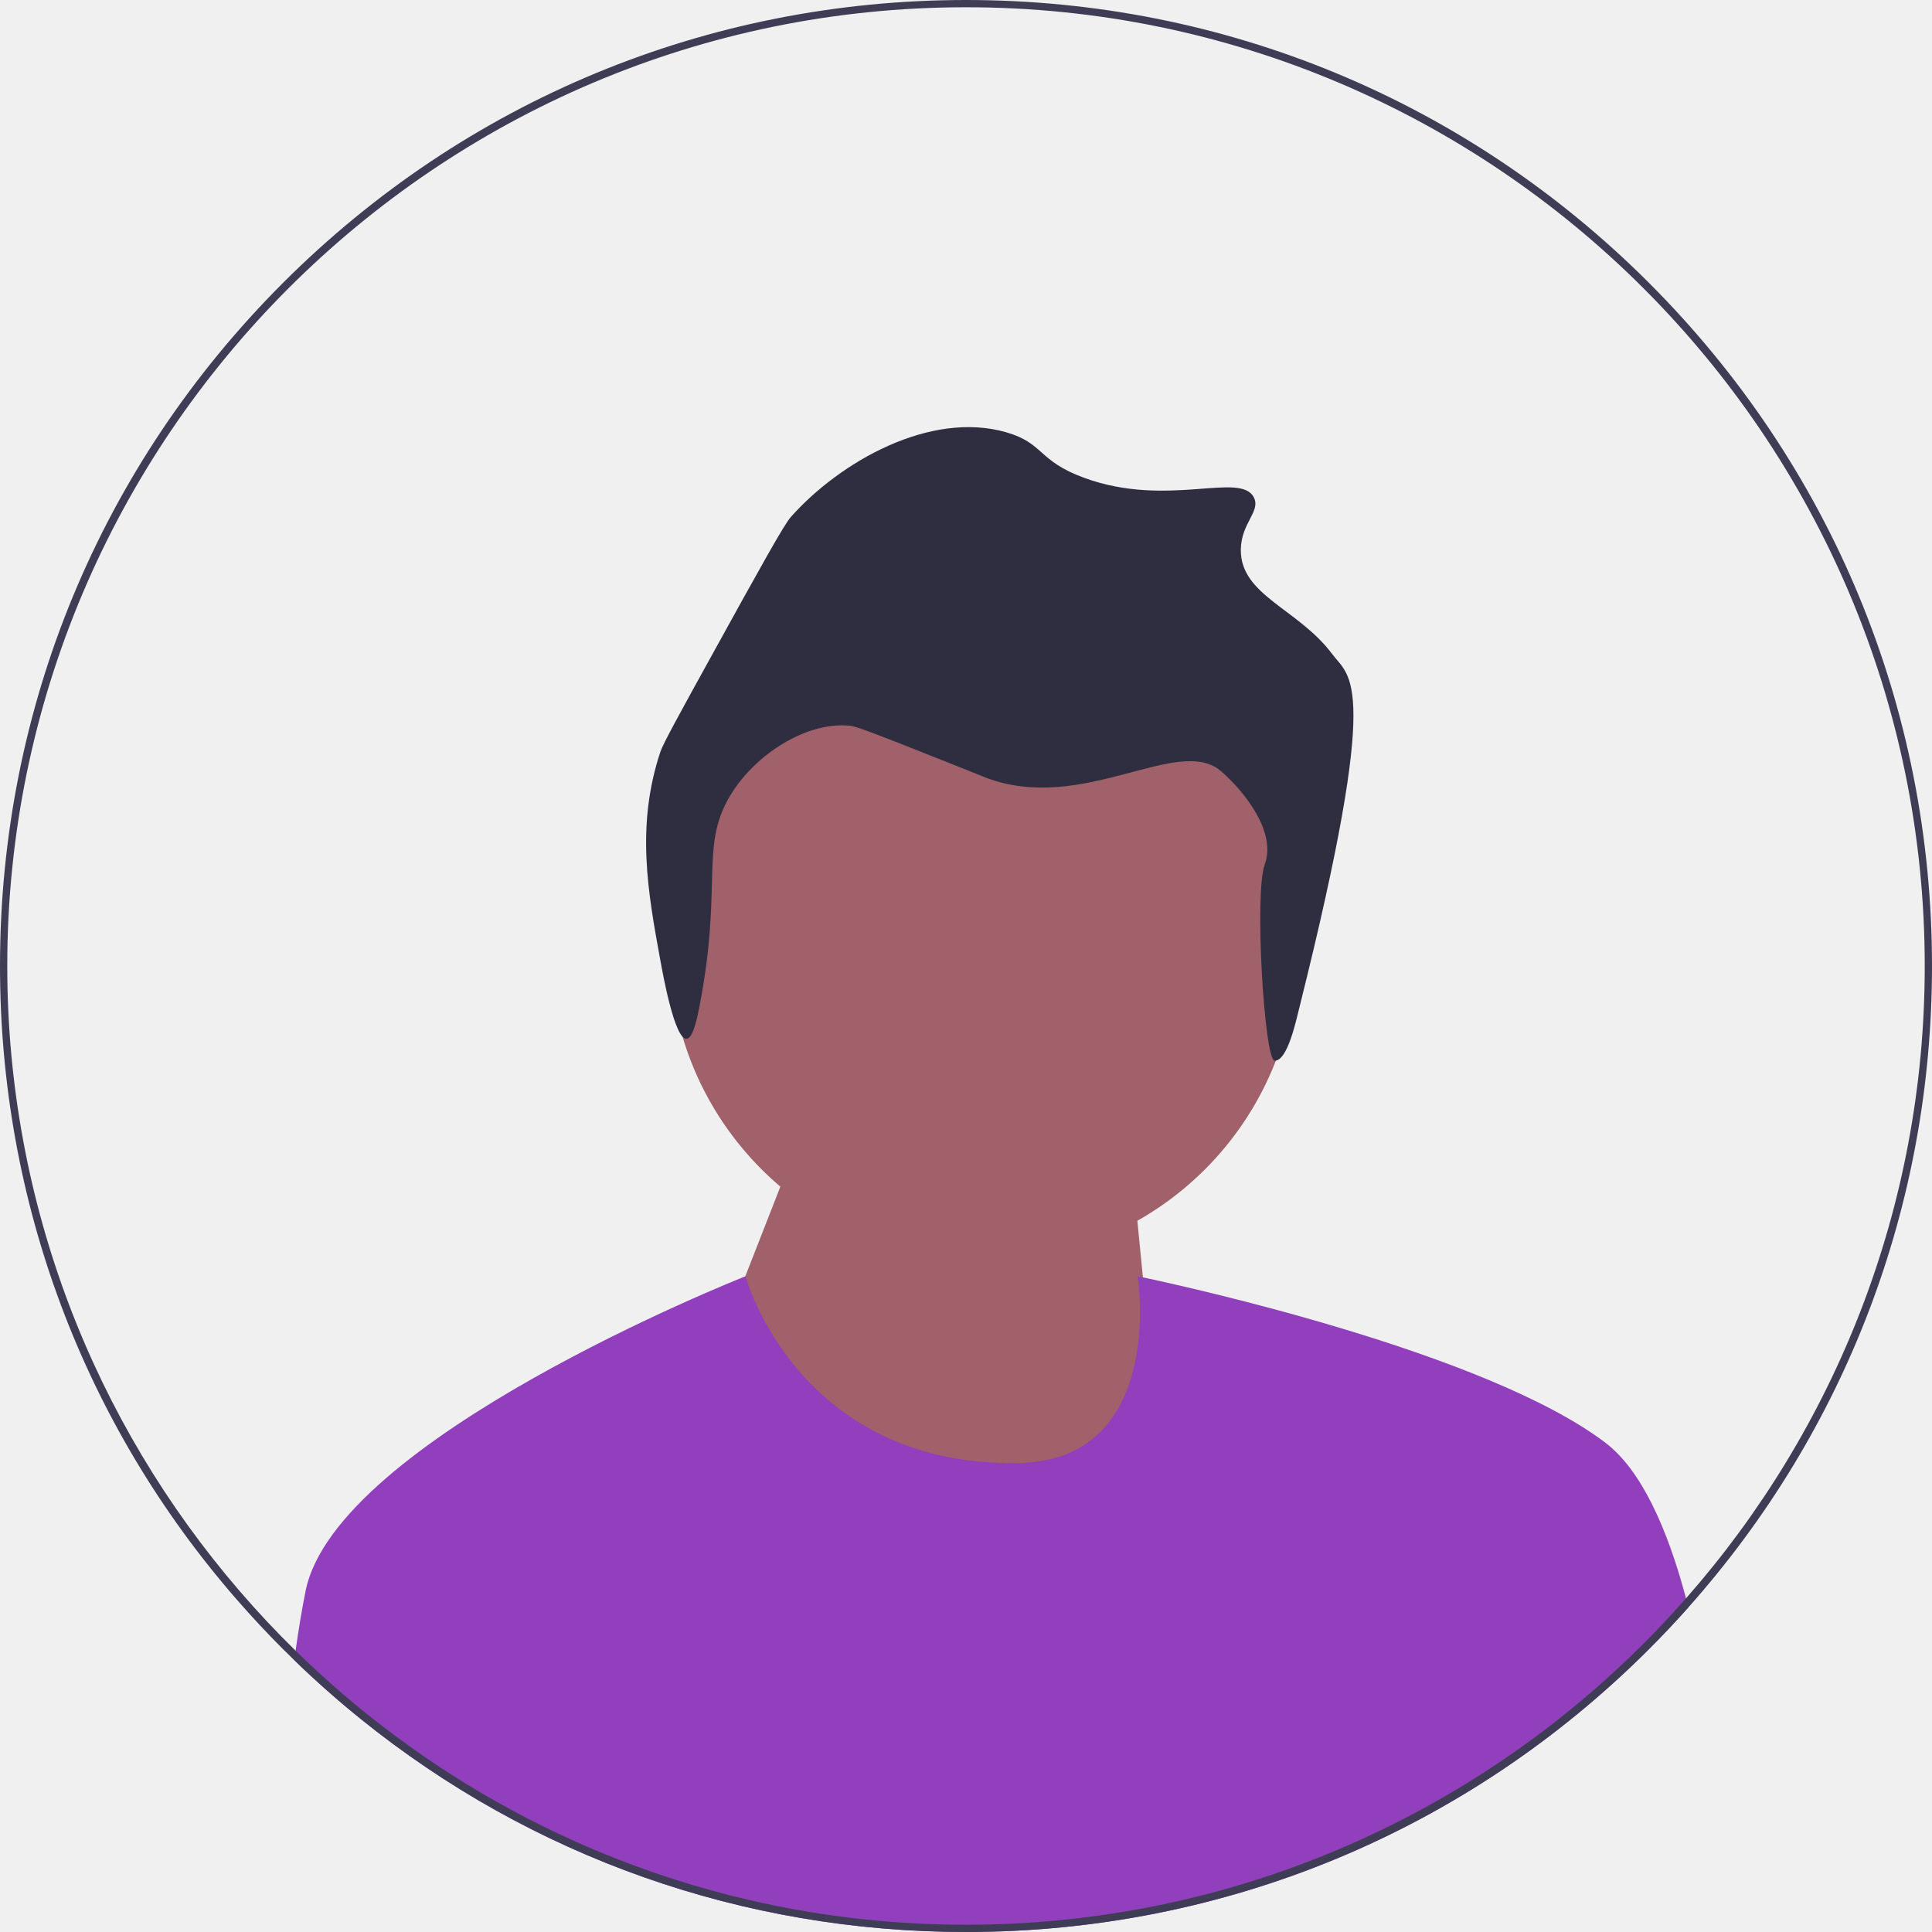
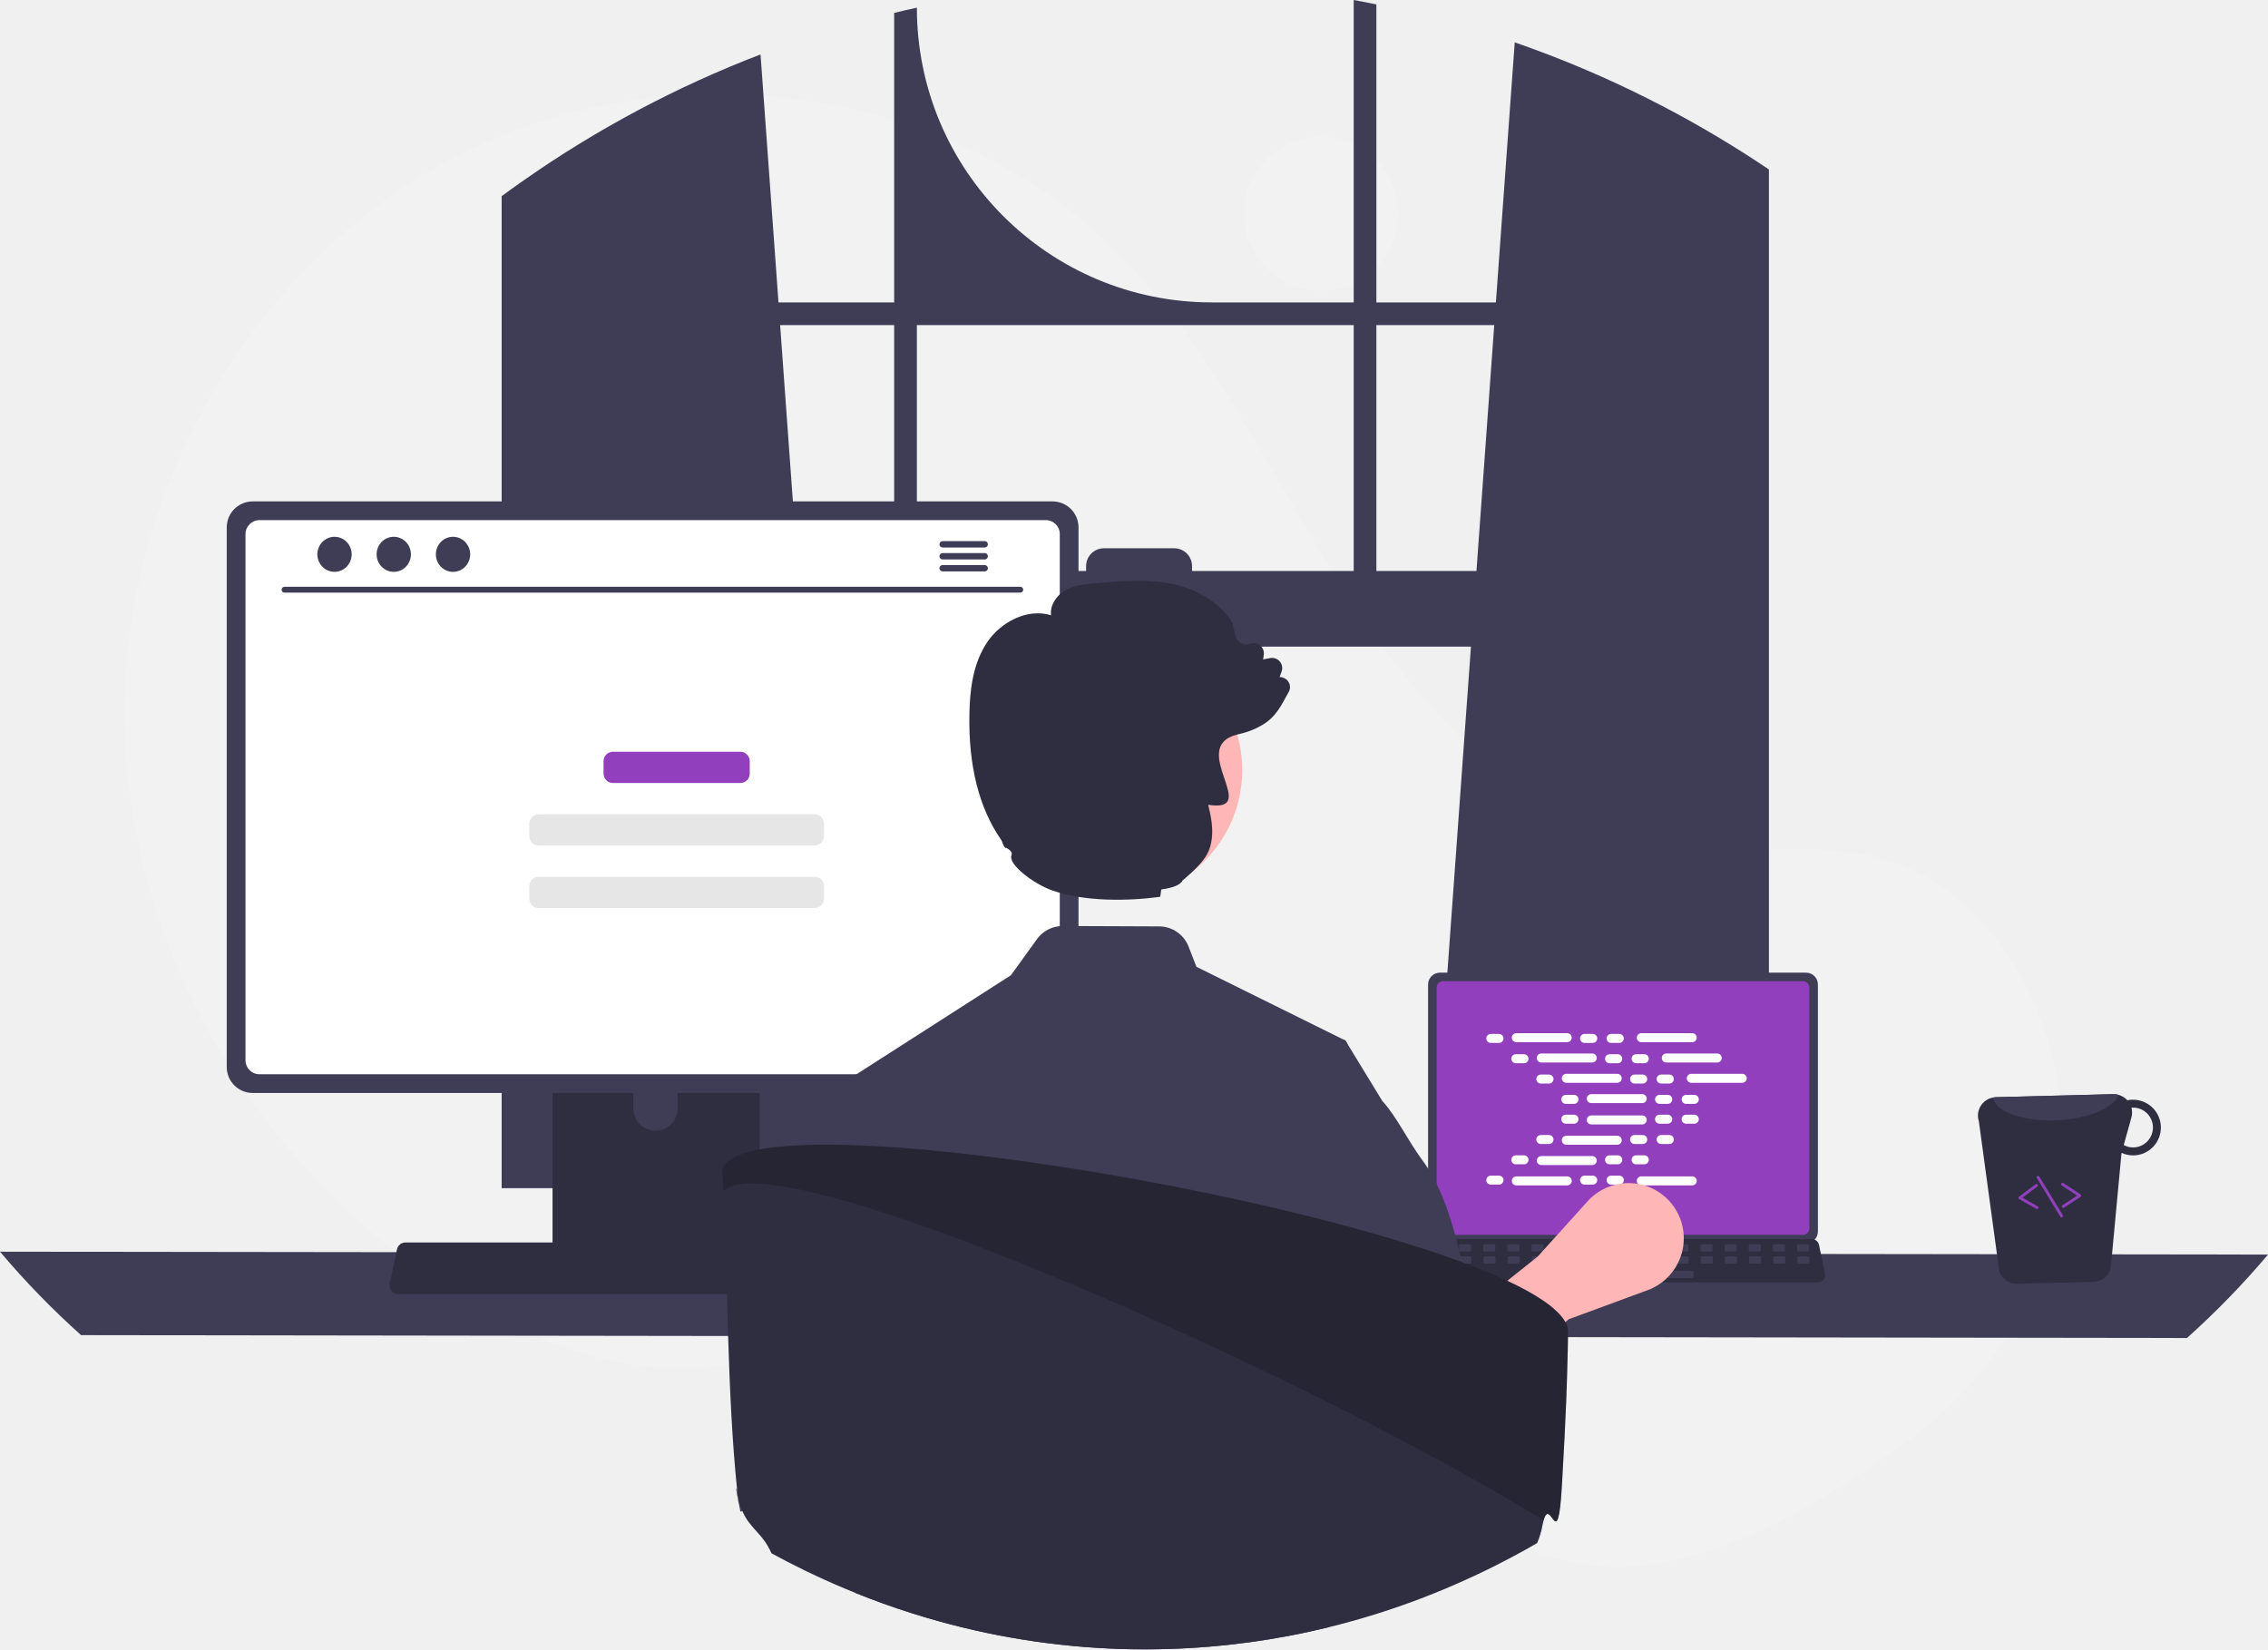
- <svg xmlns="http://www.w3.org/2000/svg" width="532" height="532" viewBox="0 0 532 532">
-   <g>
-     <g>
-       <circle cx="270.759" cy="260.929" r="86.349" fill="#a0616a" />
-       <polygon points="199.288 366.614 217.288 320.614 310.288 306.614 320.28 408.44 226.28 410.44 199.288 366.614" fill="#a0616a" />
-     </g>
-     <path d="M357.944,276.861c-1.121,4.49-3.386,15.18-6.924,15.232-2.89,.042-5.657-46.335-2.77-54.006,3.316-8.813-5.399-19.961-11.964-25.683-11.804-10.289-38.007,11.805-64.651,1.796-.706-.265-.566-.235-8.979-3.592-25.89-10.33-27.251-10.628-28.734-10.775-12.55-1.242-27.867,9.028-34.121,21.55-6.502,13.017-1.069,24.181-7.183,55.672-.712,3.671-1.831,8.902-3.592,8.979-3.218,.14-6.361-17.048-7.183-21.55-3.448-18.862-6.772-37.047,0-57.468,.739-2.227,5.292-10.495,14.367-26.938,13.074-23.688,19.65-35.577,21.55-37.713,13.629-15.326,38.436-29.307,59.264-23.346,10.527,3.013,8.64,7.857,21.55,12.571,23.008,8.401,43.005-1.873,46.693,5.388,1.954,3.846-3.512,7.017-3.592,14.367-.136,12.611,15.814,16.256,25.142,28.734,5.014,6.708,13.598,6.78-8.872,96.782l0,0Z" fill="#2f2e41" />
-   </g>
-   <path d="M464.92,442.61c-3.48,3.91-7.09,7.74-10.83,11.48-50.24,50.239-117.04,77.909-188.09,77.909-61.41,0-119.64-20.67-166.75-58.72-.03-.02-.05-.04-.08-.07-6.25-5.039-12.3-10.399-18.14-16.06,.11-.88,.23-1.75,.36-2.61,.82-5.8,1.73-11.33,2.75-16.42,8.35-41.72,118.22-85.52,121.08-86.66,.04-.01,.06-.02,.06-.02,0,0,14.14,52.12,74.73,51.45,41.27-.45,33.27-51.45,33.27-51.45,0,0,.5,.1,1.44,.3,11.92,2.53,94.68,20.71,127.33,45.521,9.95,7.56,17.09,23.66,22.22,42.859,.22,.82,.43,1.66,.65,2.49Z" fill="#913fbd" />
-   <path d="M454.09,77.91C403.85,27.671,337.05,0,266,0S128.15,27.671,77.91,77.91C27.67,128.15,0,194.95,0,266c0,64.851,23.05,126.16,65.29,174.57,4.03,4.63,8.24,9.14,12.62,13.521,1.03,1.029,2.07,2.06,3.12,3.06,5.84,5.66,11.89,11.021,18.14,16.06,.03,.03,.05,.051,.08,.07,47.11,38.05,105.34,58.72,166.75,58.72,71.05,0,137.85-27.67,188.09-77.909,3.74-3.74,7.35-7.57,10.83-11.48,43.37-48.72,67.08-110.84,67.08-176.61,0-71.05-27.67-137.85-77.91-188.09Zm10.18,362.21c-7.87,8.95-16.33,17.37-25.33,25.181-17.07,14.85-36.07,27.529-56.56,37.63-7.19,3.55-14.56,6.779-22.1,9.67-29.29,11.24-61.08,17.399-94.28,17.399-32.04,0-62.76-5.739-91.19-16.239-11.67-4.301-22.95-9.41-33.78-15.261-1.59-.859-3.17-1.729-4.74-2.619-8.26-4.681-16.25-9.79-23.92-15.311-10.99-7.88-21.35-16.59-30.98-26.03-5.4-5.29-10.56-10.8-15.49-16.529C26.09,391.771,2,331.65,2,266,2,120.431,120.43,2,266,2s264,118.431,264,264c0,66.66-24.83,127.62-65.73,174.12Z" fill="#3f3d56" />
+ <svg xmlns="http://www.w3.org/2000/svg" data-name="Layer 1" width="786.82" height="572.258" viewBox="0 0 786.82 572.258">
+   <circle cx="458.321" cy="74.182" r="26.701" fill="#f2f2f2" />
+   <path d="M872.038,661.023c39.688-30.229,58.644-81.025,46.776-129.482q-.442-1.806-.934-3.604c-7.867-28.763-27.332-56.101-55.7-65.291-23.82-7.717-49.82-1.783-74.669-4.851-48.781-6.024-86.601-45.494-113.211-86.819-26.611-41.325-47.062-87.583-82.422-121.724-58.285-56.275-153.362-68.391-225.627-31.76C293.987,254.121,247.955,335.391,249.918,416.386c1.963,80.995,50.046,158.432,119.875,199.517,25.652,15.093,55.321,25.785,84.848,22.044,25.62-3.246,48.899-17.013,74.399-21.1,40.091-6.426,79.927,11.701,114.603,32.824,34.676,21.123,68.17,46.16,107.574,55.952C789.478,715.131,836.881,687.801,872.038,661.023Z" transform="translate(-206.59 -163.8711)" fill="#f2f2f2" />
+   <path d="M815.016,219.191c-.87-.58-1.75-1.13-2.62-1.69a380.24,380.24,0,0,0-80.31-38.93l-6.54,90.22h-41.46v-103.39c-2.61-.54-5.24-1.05-7.87-1.53v104.92H626.946A102.27,102.27,0,0,1,524.676,166.521v-0c-2.64.57-5.26,1.18-7.88,1.83v100.44h-40.13l-6.23-86.03a380.858,380.858,0,0,0-81.94,43.53c-.44.3-.88.61-1.31.91-2.21,1.55-4.39,3.13-6.56,4.73v344.19h118.27l-2.09-28.95-11.5-158.95h231.59l-11.5,158.95-2.09,28.95h116.96v-353.45Q817.656,220.901,815.016,219.191Zm-298.22,142.78h-33.39l-6.17-85.3h39.56Zm159.42,0h-56.08v-1.69a6.18,6.18,0,0,0-6.19-6.18h-24.38a6.178,6.178,0,0,0-6.18,6.18v1.69h-58.71v-85.3h151.54Zm7.87,0v-85.3h40.89l-6.17,85.3Z" transform="translate(-206.59 -163.8711)" fill="#3f3d56" />
+   <path d="M206.59,598.162a289.003,289.003,0,0,0,28.12,28.95l730.58,1a289.003,289.003,0,0,0,28.12-28.95Z" transform="translate(-206.59 -163.8711)" fill="#3f3d56" />
+   <path d="M702.02,505.462v85.704a4.122,4.122,0,0,0,4.119,4.119H833.143a4.122,4.122,0,0,0,4.119-4.119v-85.704a4.124,4.124,0,0,0-4.119-4.115H706.139A4.124,4.124,0,0,0,702.02,505.462Z" transform="translate(-206.59 -163.8711)" fill="#3f3d56" />
+   <path d="M704.999,506.529V590.109a2.205,2.205,0,0,0,2.201,2.201H832.086a2.205,2.205,0,0,0,2.201-2.201V506.529a2.206,2.206,0,0,0-2.201-2.206H707.201A2.206,2.206,0,0,0,704.999,506.529Z" transform="translate(-206.59 -163.8711)" fill="#913fbd" />
+   <path d="M699.364,607.881a2.47,2.47,0,0,0,1.943.93H837.299a2.502,2.502,0,0,0,2.446-3.016l-2.111-10.027a2.507,2.507,0,0,0-1.558-1.818,2.425,2.425,0,0,0-.888-.168H703.41a2.424,2.424,0,0,0-.888.168,2.507,2.507,0,0,0-1.558,1.818l-2.111,10.027A2.501,2.501,0,0,0,699.364,607.881Z" transform="translate(-206.59 -163.8711)" fill="#2f2e41" />
+   <rect x="830.034" y="595.588" width="4.188" height="2.513" rx="0.488" transform="translate(1457.666 1029.819) rotate(-180)" fill="#3f3d56" />
+   <rect x="821.657" y="595.588" width="4.188" height="2.513" rx="0.488" transform="translate(1440.912 1029.819) rotate(-180)" fill="#3f3d56" />
+   <rect x="813.28" y="595.588" width="4.188" height="2.513" rx="0.488" transform="translate(1424.158 1029.819) rotate(-180)" fill="#3f3d56" />
+   <rect x="804.903" y="595.588" width="4.188" height="2.513" rx="0.488" transform="translate(1407.404 1029.819) rotate(-180)" fill="#3f3d56" />
+   <rect x="796.526" y="595.588" width="4.188" height="2.513" rx="0.488" transform="translate(1390.65 1029.819) rotate(-180)" fill="#3f3d56" />
+   <rect x="788.149" y="595.588" width="4.188" height="2.513" rx="0.488" transform="translate(1373.896 1029.819) rotate(-180)" fill="#3f3d56" />
+   <rect x="779.772" y="595.588" width="4.188" height="2.513" rx="0.488" transform="translate(1357.142 1029.819) rotate(-180)" fill="#3f3d56" />
+   <rect x="771.395" y="595.588" width="4.188" height="2.513" rx="0.488" transform="translate(1340.388 1029.819) rotate(-180)" fill="#3f3d56" />
+   <rect x="763.018" y="595.588" width="4.188" height="2.513" rx="0.488" transform="translate(1323.634 1029.819) rotate(-180)" fill="#3f3d56" />
+   <rect x="754.641" y="595.588" width="4.188" height="2.513" rx="0.488" transform="translate(1306.88 1029.819) rotate(-180)" fill="#3f3d56" />
+   <rect x="746.264" y="595.588" width="4.188" height="2.513" rx="0.488" transform="translate(1290.126 1029.819) rotate(-180)" fill="#3f3d56" />
+   <rect x="737.887" y="595.588" width="4.188" height="2.513" rx="0.488" transform="translate(1273.372 1029.819) rotate(-180)" fill="#3f3d56" />
+   <rect x="729.51" y="595.588" width="4.188" height="2.513" rx="0.488" transform="translate(1256.618 1029.819) rotate(-180)" fill="#3f3d56" />
+   <rect x="721.133" y="595.588" width="4.188" height="2.513" rx="0.488" transform="translate(1239.865 1029.819) rotate(-180)" fill="#3f3d56" />
+   <rect x="712.756" y="595.588" width="4.188" height="2.513" rx="0.488" transform="translate(1223.111 1029.819) rotate(-180)" fill="#3f3d56" />
+   <rect x="704.379" y="595.588" width="4.188" height="2.513" rx="0.488" transform="translate(1206.357 1029.819) rotate(-180)" fill="#3f3d56" />
+   <rect x="830.133" y="599.777" width="4.188" height="2.513" rx="0.488" transform="translate(1457.864 1038.196) rotate(-180)" fill="#3f3d56" />
+   <rect x="821.756" y="599.777" width="4.188" height="2.513" rx="0.488" transform="translate(1441.11 1038.196) rotate(-180)" fill="#3f3d56" />
+   <rect x="813.379" y="599.777" width="4.188" height="2.513" rx="0.488" transform="translate(1424.356 1038.196) rotate(-180)" fill="#3f3d56" />
+   <rect x="805.002" y="599.777" width="4.188" height="2.513" rx="0.488" transform="translate(1407.602 1038.196) rotate(-180)" fill="#3f3d56" />
+   <rect x="796.625" y="599.777" width="4.188" height="2.513" rx="0.488" transform="translate(1390.848 1038.196) rotate(-180)" fill="#3f3d56" />
+   <rect x="788.248" y="599.777" width="4.188" height="2.513" rx="0.488" transform="translate(1374.094 1038.196) rotate(-180)" fill="#3f3d56" />
+   <rect x="779.871" y="599.777" width="4.188" height="2.513" rx="0.488" transform="translate(1357.34 1038.196) rotate(-180)" fill="#3f3d56" />
+   <rect x="771.494" y="599.777" width="4.188" height="2.513" rx="0.488" transform="translate(1340.586 1038.196) rotate(-180)" fill="#3f3d56" />
+   <rect x="763.117" y="599.777" width="4.188" height="2.513" rx="0.488" transform="translate(1323.832 1038.196) rotate(-180)" fill="#3f3d56" />
+   <rect x="754.74" y="599.777" width="4.188" height="2.513" rx="0.488" transform="translate(1307.078 1038.196) rotate(-180)" fill="#3f3d56" />
+   <rect x="746.363" y="599.777" width="4.188" height="2.513" rx="0.488" transform="translate(1290.324 1038.196) rotate(-180)" fill="#3f3d56" />
+   <rect x="737.986" y="599.777" width="4.188" height="2.513" rx="0.488" transform="translate(1273.57 1038.196) rotate(-180)" fill="#3f3d56" />
+   <rect x="729.609" y="599.777" width="4.188" height="2.513" rx="0.488" transform="translate(1256.816 1038.196) rotate(-180)" fill="#3f3d56" />
+   <rect x="721.232" y="599.777" width="4.188" height="2.513" rx="0.488" transform="translate(1240.062 1038.196) rotate(-180)" fill="#3f3d56" />
+   <rect x="712.855" y="599.777" width="4.188" height="2.513" rx="0.488" transform="translate(1223.309 1038.196) rotate(-180)" fill="#3f3d56" />
+   <rect x="704.478" y="599.777" width="4.188" height="2.513" rx="0.488" transform="translate(1206.555 1038.196) rotate(-180)" fill="#3f3d56" />
+   <rect x="760.604" y="604.803" width="33.508" height="2.513" rx="0.488" transform="translate(1348.126 1048.248) rotate(-180)" fill="#3f3d56" />
+   <rect x="515.631" y="358.737" width="5.966" height="3.122" rx="1.561" fill="#fff" />
+   <rect x="548.154" y="358.737" width="5.966" height="3.122" rx="1.561" fill="#fff" />
+   <rect x="557.369" y="358.737" width="5.966" height="3.122" rx="1.561" fill="#fff" />
+   <rect x="524.477" y="358.477" width="20.796" height="3.122" rx="1.561" fill="#fff" />
+   <rect x="567.841" y="358.477" width="20.796" height="3.122" rx="1.561" fill="#fff" />
+   <rect x="524.304" y="365.784" width="5.966" height="3.122" rx="1.561" fill="#fff" />
+   <rect x="556.827" y="365.784" width="5.966" height="3.122" rx="1.561" fill="#fff" />
+   <rect x="566.042" y="365.784" width="5.966" height="3.122" rx="1.561" fill="#fff" />
+   <rect x="533.15" y="365.523" width="20.796" height="3.122" rx="1.561" fill="#fff" />
+   <rect x="576.514" y="365.523" width="20.796" height="3.122" rx="1.561" fill="#fff" />
+   <rect x="532.977" y="372.83" width="5.966" height="3.122" rx="1.561" fill="#fff" />
+   <rect x="565.5" y="372.83" width="5.966" height="3.122" rx="1.561" fill="#fff" />
+   <rect x="574.715" y="372.83" width="5.966" height="3.122" rx="1.561" fill="#fff" />
+   <rect x="541.823" y="372.57" width="20.796" height="3.122" rx="1.561" fill="#fff" />
+   <rect x="585.187" y="372.57" width="20.796" height="3.122" rx="1.561" fill="#fff" />
+   <rect x="541.649" y="379.877" width="5.966" height="3.122" rx="1.561" fill="#fff" />
+   <rect x="574.172" y="379.877" width="5.966" height="3.122" rx="1.561" fill="#fff" />
+   <rect x="583.387" y="379.877" width="5.966" height="3.122" rx="1.561" fill="#fff" />
+   <rect x="550.496" y="379.617" width="20.796" height="3.122" rx="1.561" fill="#fff" />
+   <rect x="548.154" y="407.898" width="5.966" height="3.122" rx="1.561" fill="#fff" />
+   <rect x="557.369" y="407.898" width="5.966" height="3.122" rx="1.561" fill="#fff" />
+   <rect x="567.841" y="408.158" width="20.796" height="3.122" rx="1.561" fill="#fff" />
+   <rect x="515.631" y="407.898" width="5.966" height="3.122" rx="1.561" fill="#fff" />
+   <rect x="524.477" y="408.158" width="20.796" height="3.122" rx="1.561" fill="#fff" />
+   <rect x="524.304" y="400.851" width="5.966" height="3.122" rx="1.561" fill="#fff" />
+   <rect x="556.827" y="400.851" width="5.966" height="3.122" rx="1.561" fill="#fff" />
+   <rect x="566.042" y="400.851" width="5.966" height="3.122" rx="1.561" fill="#fff" />
+   <rect x="533.15" y="401.111" width="20.796" height="3.122" rx="1.561" fill="#fff" />
+   <rect x="532.977" y="393.804" width="5.966" height="3.122" rx="1.561" fill="#fff" />
+   <rect x="565.5" y="393.804" width="5.966" height="3.122" rx="1.561" fill="#fff" />
+   <rect x="574.715" y="393.804" width="5.966" height="3.122" rx="1.561" fill="#fff" />
+   <rect x="541.823" y="394.064" width="20.796" height="3.122" rx="1.561" fill="#fff" />
+   <rect x="541.649" y="386.758" width="5.966" height="3.122" rx="1.561" fill="#fff" />
+   <rect x="574.172" y="386.758" width="5.966" height="3.122" rx="1.561" fill="#fff" />
+   <rect x="583.387" y="386.758" width="5.966" height="3.122" rx="1.561" fill="#fff" />
+   <rect x="550.496" y="387.018" width="20.796" height="3.122" rx="1.561" fill="#fff" />
+   <path d="M711.507,654.353l-13.35-21.102,41.902-33.403,17.295-19.161a19.161,19.161,0,0,1,32.418,6.828h0a19.161,19.161,0,0,1-11.57,23.991l-27.349,10.075Z" transform="translate(-206.59 -163.8711)" fill="#ffb6b6" />
+   <path d="M398.28,501.352v102.56h71.85v-102.56a3.448,3.448,0,0,0-2.43-3.3,3.175,3.175,0,0,0-1.03-.16H401.75A3.463,3.463,0,0,0,398.28,501.352Zm28.04,35.24a7.67,7.67,0,0,1,15.34,0v11.9a7.67,7.67,0,0,1-15.34,0Z" transform="translate(-206.59 -163.8711)" fill="#2f2e41" />
+   <path d="M398.06,600.632v9.89a1.946,1.946,0,0,0,1.93,1.94h68.43a1.94,1.94,0,0,0,1.93-1.94v-9.89Z" transform="translate(-206.59 -163.8711)" fill="#3f3d56" />
+   <path d="M285.25,346.832V534.092a9.007,9.007,0,0,0,9,9h277.5a9.007,9.007,0,0,0,9-9V346.832a9.011,9.011,0,0,0-9-8.99H294.25A9.012,9.012,0,0,0,285.25,346.832Z" transform="translate(-206.59 -163.8711)" fill="#3f3d56" />
+   <path d="M291.76,349.162v182.62a4.818,4.818,0,0,0,4.81,4.81H569.44a4.818,4.818,0,0,0,4.81-4.81v-182.62a4.82,4.82,0,0,0-4.81-4.82H296.57A4.821,4.821,0,0,0,291.76,349.162Z" transform="translate(-206.59 -163.8711)" fill="#fff" />
+   <path d="M342.4,611.792a2.948,2.948,0,0,0,2.32,1.11h162.34a2.987,2.987,0,0,0,2.92-3.6l-2.52-11.97a2.993,2.993,0,0,0-1.86-2.17,2.895,2.895,0,0,0-1.06-.2H347.23a2.894,2.894,0,0,0-1.06.2,2.992,2.992,0,0,0-1.86,2.17l-2.52,11.97A2.985,2.985,0,0,0,342.4,611.792Z" transform="translate(-206.59 -163.8711)" fill="#2f2e41" />
+   <path d="M560.585,369.499H305.261a1.016,1.016,0,0,1,0-2.031H560.585a1.016,1.016,0,0,1,0,2.031Z" transform="translate(-206.59 -163.8711)" fill="#3f3d56" />
+   <ellipse cx="116.051" cy="192.33" rx="5.95" ry="6.083" fill="#3f3d56" />
+   <ellipse cx="136.607" cy="192.33" rx="5.95" ry="6.083" fill="#3f3d56" />
+   <ellipse cx="157.163" cy="192.33" rx="5.95" ry="6.083" fill="#3f3d56" />
+   <path d="M548.206,351.622h-14.6a1.105,1.105,0,0,0,0,2.21h14.6a1.105,1.105,0,0,0,0-2.21Z" transform="translate(-206.59 -163.8711)" fill="#3f3d56" />
+   <path d="M548.206,355.772h-14.6a1.105,1.105,0,0,0,0,2.21h14.6a1.105,1.105,0,0,0,0-2.21Z" transform="translate(-206.59 -163.8711)" fill="#3f3d56" />
+   <path d="M548.206,359.922h-14.6a1.105,1.105,0,0,0,0,2.21h14.6a1.105,1.105,0,0,0,0-2.21Z" transform="translate(-206.59 -163.8711)" fill="#3f3d56" />
+   <path d="M900.186,604.972a6.416,6.416,0,0,0,6.183,4.331l26.492-.682a6.329,6.329,0,0,0,5.981-4.657l3.749-40.087a9.794,9.794,0,0,0,4.238.871,9.661,9.661,0,1,0-.485-19.317,8.184,8.184,0,0,0-1.736.181,6.548,6.548,0,0,0-4.874-2.103l-40.751,1.052a5.853,5.853,0,0,0-1.005.125,6.365,6.365,0,0,0-4.873,8.265Zm43.173-43.817,2.668-9.553a6.506,6.506,0,0,0,.02-3.375c.129-0.0.244-.062.373-.062a6.91,6.91,0,0,1,.324,13.817A6.505,6.505,0,0,1,943.359,561.156Z" transform="translate(-206.59 -163.8711)" fill="#2f2e41" />
+   <path d="M897.978,544.686c.868,4.964,10.629,8.454,22.366,7.847,10.793-.497,19.617-4.287,21.234-8.778a6.025,6.025,0,0,0-1.844-.246l-40.751,1.052A5.853,5.853,0,0,0,897.978,544.686Z" transform="translate(-206.59 -163.8711)" fill="#3f3d56" />
+   <path d="M922.494,582.944a.497.497,0,0,0,.151-.066l5.753-3.766a.499.499,0,0,0,0-.836l-5.98-3.917a.5.5,0,1,0-.548.836l5.341,3.498-5.114,3.348a.5.5,0,0,0,.396.903Z" transform="translate(-206.59 -163.8711)" fill="#913fbd" />
+   <path d="M913.408,583.363a.5.5,0,0,0,.126-.918l-5.303-3.04,5.126-3.807a.5.5,0,1,0-.596-.802l-5.739,4.263a.5.5,0,0,0,.049.835l5.965,3.42A.5.5,0,0,0,913.408,583.363Z" transform="translate(-206.59 -163.8711)" fill="#913fbd" />
+   <path d="M921.922,586.244a.482.482,0,0,0,.137-.058.5.5,0,0,0,.168-.687l-8.155-13.408a.5.5,0,0,0-.854.521l8.155,13.408A.5.5,0,0,0,921.922,586.244Z" transform="translate(-206.59 -163.8711)" fill="#913fbd" />
+   <rect x="209.385" y="260.827" width="50.719" height="10.846" rx="3.264" fill="#913fbd" />
+   <rect x="183.626" y="282.519" width="102.236" height="10.846" rx="3.264" fill="#e6e6e6" />
+   <rect x="183.626" y="304.21" width="102.236" height="10.846" rx="3.264" fill="#e6e6e6" />
+   <path d="M497.301,540.717l.217.684.011.023,6.525,19.838,7.506,22.861,14.123,42.961.137,6.673v.023l1.049,53.684-2.909,7.278,3.274,11.932s-1.506-18.037-9.582-7.679c-4.574,5.886-9.925,11.91-14.317,17.556q9.6,3.884,19.507,7.027c1.426.456,2.863.89,4.301,1.323q.462.137.924.274a266.863,266.863,0,0,0,67.351,10.826c1.186.034,2.35.057,3.479.08.399.011.787.023,1.175.023,1.278.011,2.544.023,3.822.023q3.867,0,7.7-.114a266.853,266.853,0,0,0,56.091-7.586c-.125-7.586-.468-16.45-.958-25.918-.228-4.643-5.35-9.674-5.658-14.533-.217-3.65,4.381-7.084,4.141-10.792-1.551-22.827-3.491-14.064-4.928-30.229q-.222-2.379-.411-4.552c-.924-10.381-1.563-16.872-1.563-16.872l6.137-38.683,9.639-60.734-.742-1.221-.833-.411-50.844-25.165-2.761-7.073a10.979,10.979,0,0,0-10.141-6.947l-33.493-.137a10.931,10.931,0,0,0-8.909,4.529l-9.069,12.56Z" transform="translate(-206.59 -163.8711)" fill="#3f3d56" />
+   <path d="M533.407,617.525,525.82,633.758l-5.179,11.088-8.909,46.646-4.46,4.734L503.45,679.467l-39.998,8.881c-1.312-7.29-.351.247-1.161-7.75.228-.228.468-.456.707-.685.639-.593,1.175-1.152,1.164-1.688-.456-27.584.913-74.526,12.343-102.966a60.053,60.053,0,0,1,7.027-13.107c.228-.308.445-.616.662-.924,5.27-7.381,8.601-14.647,13.324-19.815v-.011a.53.53,0,0,0,.08-.08.157.157,0,0,0,.046-.034l32.443-17.203,1.392,39.105.992,28.109Z" transform="translate(-206.59 -163.8711)" fill="#3f3d56" />
+   <path d="M650.391,622.135l9.476,20.275,3.307,7.061,8.907,46.642,4.446,4.723,3.83-16.755,1.8-.369,32.459-6.722,9.461,30.046a17.984,17.984,0,0,0-3.261-22.506c-.646-.585-1.184-1.154-1.169-1.692.538-32.443-1.446-91.684-19.367-116.066-5.692-7.738-9.107-15.445-14.076-20.829-.015-.015-.015-.031-.031-.031L674.081,526.114l-.738-1.215-.831-.415Z" transform="translate(-206.59 -163.8711)" fill="#3f3d56" />
+   <circle id="a657ec4b-47ce-4d2a-9c58-81a811696ca9" data-name="Ellipse 5" cx="386.397" cy="267.201" r="44.558" fill="#ffb6b6" />
+   <path d="M653.212,399.948a3.759,3.759,0,0,0-2.69-1.19l.67-1.86a3.528,3.528,0,0,0-3.96-4.7l-2.44.47.23-1.63a3.534,3.534,0,0,0-4.73-3.82,3.766,3.766,0,0,1-3.24-.23,3.846,3.846,0,0,1-1.92-2.61l-.85-4.1-.09-.22c-4.14-6.9-12.1-11.92-21.84-13.76-8.67-1.65-17.56-.81-26.13-.02-3.4.32-7.24.68-10.44,2.64-2.72,1.68-5.02,5.04-4.55,8.43-8.45-2.59-17.51,2.58-22,9.1-5.32,7.76-6.19,17.48-6.33,25.08-.38,17.98,3.33,32.69,11,43.73.56.8.7,2.47,1.81,3.03l-.23-.37c1.24.62,2.5,1.62,2.03,2.69-1.35,3.08,7.62,9.89,13.94,12.14,11.53,4.11,26.86,3.76,37.64,2.28l.38-2.55c3.89-.53,6.63-1.54,7.4-3.12,1.36-1.16,2.52-2.2,3.53-3.16l.01-.01c.02-.02.06-.05.08-.07,4.87-4.67,6-7.33,6.51-11.38.49-3.97-.38-8-1.27-11.63,18.74,2.9-7.38-19.96,10.08-24.38a5.434,5.434,0,0,1,.61-.15c.51-.12,1.02-.24,1.51-.38a26.448,26.448,0,0,0,6.72-2.87c4.88-2.97,6.49-6.91,9.01-11.35A3.427,3.427,0,0,0,653.212,399.948Z" transform="translate(-206.59 -163.8711)" fill="#2f2e41" />
+   <path d="M750.582,625.308c-.01,1.75-.03,4.2-.11,7.23q-.015.63-.03,1.29c-.13,5.57-.26,10.24-.47,15.43-.01.36-.02.71-.04,1.07-.28,7.24-.72,15.67-1.48,29.02-1.41,24.66-3.87,3.39-6.34,12.04-.12.43-.25.94-.37,1.54a27.916,27.916,0,0,1-1.88,6.33c-1.31.78-2.66,1.53-3.99,2.28-3.79,2.11-7.64,4.14-11.52,6.07-2.18,1.08-4.37,2.14-6.57,3.16-.35.16-.69.32-1.03.47a270.887,270.887,0,0,1-34.75,13.26c-2.32.7-4.63,1.38-6.97,2.01-2.44.68-4.88,1.32-7.35,1.92a266.893,266.893,0,0,1-56.09,7.59c-2.55.08-5.12.11-7.7.11-1.28,0-2.54-.01-3.82-.02-.39,0-.78-.01-1.17-.02-1.13-.03-2.3-.05-3.48-.08a266.663,266.663,0,0,1-67.35-10.83l-.93-.27c-1.44-.44-2.87-.87-4.3-1.33q-9.9-3.135-19.51-7.02-7.335-2.955-14.5-6.34a.339.339,0,0,1-.12-.06c-1-.46-2.01-.94-3.01-1.43-.13-.07-.27-.14-.41-.21q-5.595-2.73-11.07-5.72c-3.07-7.05-7.39-8.4-10.07-14.6a25.874,25.874,0,0,1-1.68-5.74c0-.02-.01-.04-.01-.07.28,3.72-1.19-6.6-.01-.04-.01-.12-.02-.25-.03-.4-.03-.36-.07-.8-.13-1.35-3.43-33.49-3.21-71.79-4.7-103.35q-.15-3.06-.31-5.86c-.03-.62-.07-1.23-.11-1.83.07-.18.15-.37.24-.55a1.002,1.002,0,0,1,.07-.15,1.623,1.623,0,0,1,.1-.18c.02-.03.05-.07.07-.1a.917.917,0,0,1,.05-.1c.09-.14.19-.29.3-.43.05-.06.09-.11.14-.16a.808.808,0,0,1,.12-.14.637.637,0,0,1,.11-.13c.04-.04.08-.09.13-.14a.302.302,0,0,1,.08-.08,2.033,2.033,0,0,1,.26-.25,9.624,9.624,0,0,1,1.14-.9c.14-.09.29-.18.43-.28a19.135,19.135,0,0,1,3.17-1.52c.38-.14.76-.27,1.17-.41.15-.04.29-.09.44-.14.22-.07.44-.14.67-.19,1.14-.34,2.37-.63,3.7-.9.16-.03.33-.06.5-.1.24-.05.49-.09.74-.13.34-.06.69-.12,1.04-.18,2.97-.47,6.34-.82,10.06-1.05q.525-.03,1.05-.06c.41-.02.82-.04,1.24-.06.35-.02.71-.03,1.07-.04.35-.02.71-.03,1.08-.04,1.01-.03,2.05-.06,3.11-.08,3.02-.06,6.2-.04,9.54.03,1.55.04,3.13.08,4.75.15.11,0,.21.01.31.01,1.41.05,2.83.11,4.29.19,1.02.05,2.05.1,3.08.16.97.06,1.95.12,2.94.19.77.04,1.54.1,2.32.15.66.05,1.32.1,1.98.14l.9.06c.49.04.98.07,1.48.12,1.1.09,2.2.18,3.32.27,1.11.1,2.24.2,3.37.3s2.27.21,3.41.32c.12.01.23.02.34.03,1.04.11,2.08.21,3.13.32.24.02.49.04.73.07,1.001.101,2.022.218,3.032.326.31.033.618.066.929.1.791.086,1.572.161,2.368.254,1.05.12,2.12.23,3.16.37.81.09,1.62.18,2.43.28,1.27.15,2.56.31,3.85.48.49.06.98.12,1.47.19,3.68.46,7.4.97,11.18,1.5,5.73.81,11.55,1.69,17.41,2.64q8.805,1.425,17.71,3.01c1.5.27,3,.54,4.51.82q1.02.195,2.04.39c1.16.21,2.32.43,3.48.65,1.16.22,2.32.44,3.48.67,1.38.27,2.77.54,4.15.81,9.09,1.8,18.13,3.72,26.95,5.73,1.45.33,2.9.67,4.34,1q4.32,1.005,8.56,2.04c.78.18,1.55.37,2.32.56,1.92.48,3.84.96,5.73,1.45l.33.09c1.39.34,2.75.69,4.11,1.05q4.815,1.26,9.47,2.55,3.09.855,6.11,1.73c3.01.87,5.96,1.75,8.83,2.64.71.22,1.42.44,2.12.65,2.1.65,4.17,1.31,6.18,1.97,1.6.52,3.16,1.05,4.7,1.58q2.31.795,4.53,1.59c.95.34,1.89.7,2.83,1.04,1.35.5,2.68,1,3.98,1.5.4.15.79.31,1.18.46.25.11.49.2.73.3.47.19.95.37,1.41.56.47.18.93.37,1.39.57.45.18.91.37,1.35.56.45.18.89.37,1.33.57.37.15.73.31,1.08.47.71.31,1.42.62,2.11.94.34.16.68.31,1.02.47l.78.36c.11.06.22.11.33.16.25.12.51.25.76.37.58.27,1.15.56,1.71.83.75.38,1.48.76,2.18,1.13.71.38,1.4.76,2.06,1.13.11.06.21.12.32.18.15.08.3.17.45.25.51.29,1,.59,1.49.88.96.59,1.87,1.17,2.72,1.75.19.13.37.26.56.38.63.45,1.23.89,1.79,1.34,0,.01,0,.01.01.01.19.14.37.29.55.43.15.14.31.26.46.4.52.45,1,.88,1.44,1.32a5.667,5.667,0,0,1,.42.43,1.208,1.208,0,0,1,.16.16c.2.2.38.4.55.6a.553.553,0,0,1,.07.09c.24.28.46.56.67.84.1.14.21.28.3.42.12.17.24.35.34.52.09.14.17.29.25.43a7.257,7.257,0,0,1,.54,1.13,5.241,5.241,0,0,1,.27.82A5.844,5.844,0,0,1,750.582,625.308Z" transform="translate(-206.59 -163.8711)" fill="#2f2e41" />
+   <path d="M750.582,625.308c-.01,1.75-.03,4.2-.11,7.23-.01.42-.03.85-.04,1.29-.1,4.25-.25,9.5-.46,15.43-.01.36-.02.71-.04,1.07-.28,7.24-.72,15.67-1.48,29.02-1.41,24.66-3.87,3.39-6.34,12.04-6.86-4.22-14.38-8.64-22.42-13.18q-2.175-1.23-4.39-2.47c-16.08-8.97-34.04-18.37-52.79-27.68-.74-.37-1.49-.74-2.23-1.1-42.95-21.23-89.83-41.88-127.81-55.66-7.33-2.66-14.33-5.06-20.91-7.17-13.86-4.43-25.84-7.53-35.06-8.87-9.6-1.4-16.23-.9-18.91,1.99q-.15-3.06-.31-5.86-.06-.93-.12-1.83c.062-.165.142-.322.22-.48.011-.023.019-.047.03-.07a1.002,1.002,0,0,1,.07-.15,1.623,1.623,0,0,1,.1-.18,1.06,1.06,0,0,1,.12-.2c.09-.14.19-.29.3-.43a3.483,3.483,0,0,1,.26-.3.637.637,0,0,1,.11-.13c.04-.04.08-.09.13-.14a.302.302,0,0,1,.08-.08,2.033,2.033,0,0,1,.26-.25,9.624,9.624,0,0,1,1.14-.9c.14-.09.29-.18.43-.28a19.135,19.135,0,0,1,3.17-1.52c.38-.14.76-.27,1.17-.41.15-.04.29-.09.44-.14.22-.07.44-.14.67-.19,1.14-.34,2.37-.63,3.7-.9.4-.08.82-.16,1.24-.23.34-.06.69-.12,1.04-.18,2.97-.47,6.34-.82,10.06-1.05q.525-.03,1.05-.06c.41-.02.82-.04,1.24-.06.35-.02.71-.03,1.07-.04.35-.02.71-.03,1.08-.04,1.01-.03,2.05-.06,3.11-.08,3.02-.05,6.2-.03,9.54.04,1.55.03,3.13.08,4.75.15.1,0,.21.01.31.01,1.41.04,2.84.11,4.29.18,1.02.05,2.05.1,3.08.16.97.06,1.95.12,2.94.19.77.04,1.54.1,2.32.15.66.05,1.32.1,1.98.14.79.06,1.58.12,2.38.18,1.1.09,2.2.18,3.32.27,1.11.1,2.24.2,3.37.3s2.27.21,3.41.32c.12.01.23.02.34.03,1.04.11,2.08.21,3.13.32q8.73.885,17.97,2.07,5.52.705,11.18,1.51c5.73.81,11.55,1.69,17.41,2.63q8.805,1.425,17.71,3.01c1.5.27,3,.54,4.51.82q2.76.51,5.52,1.04c1.16.22,2.32.44,3.48.67,1.38.27,2.77.54,4.15.81,9.09,1.8,18.13,3.72,26.95,5.73,1.45.33,2.9.67,4.34,1q4.32,1.005,8.56,2.04c.78.19,1.55.38,2.32.57q2.895.72,5.73,1.44v.01c.11.02.22.05.33.08,1.38.35,2.75.7,4.11,1.06q4.815,1.26,9.47,2.54c2.06.58,4.1,1.15,6.11,1.73,3.01.88,5.96,1.76,8.83,2.64.71.22,1.42.44,2.12.65q3.15.99,6.18,1.97c1.6.52,3.16,1.05,4.7,1.58q2.31.795,4.53,1.59c.96.34,1.9.69,2.83,1.03,1.36.5,2.68,1,3.98,1.51.4.15.79.31,1.18.46.73.28,1.44.57,2.14.86.47.18.93.37,1.39.57.45.18.91.37,1.35.56.45.18.89.37,1.33.57.37.15.73.31,1.08.47.71.31,1.42.62,2.11.94.34.16.68.31,1.02.47l.78.36c.11.06.22.11.33.16.85.4,1.67.8,2.47,1.2.75.38,1.48.76,2.18,1.13.83.44,1.62.87,2.38,1.31.15.08.3.17.45.25.51.29,1,.59,1.49.88.96.59,1.87,1.17,2.72,1.75.84.58,1.62,1.15,2.35,1.72,0,.01,0,.01.01.01.35.28.69.56,1.01.83.52.45,1,.88,1.44,1.32a5.667,5.667,0,0,1,.42.43,1.208,1.208,0,0,1,.16.16c.21.23.42.46.62.69.24.28.46.56.67.84.1.14.21.28.3.42.12.17.24.35.34.52.09.14.17.29.25.43a7.257,7.257,0,0,1,.54,1.13,6.053,6.053,0,0,1,.27.82A5.844,5.844,0,0,1,750.582,625.308Z" transform="translate(-206.59 -163.8711)" opacity="0.2" />
</svg>
